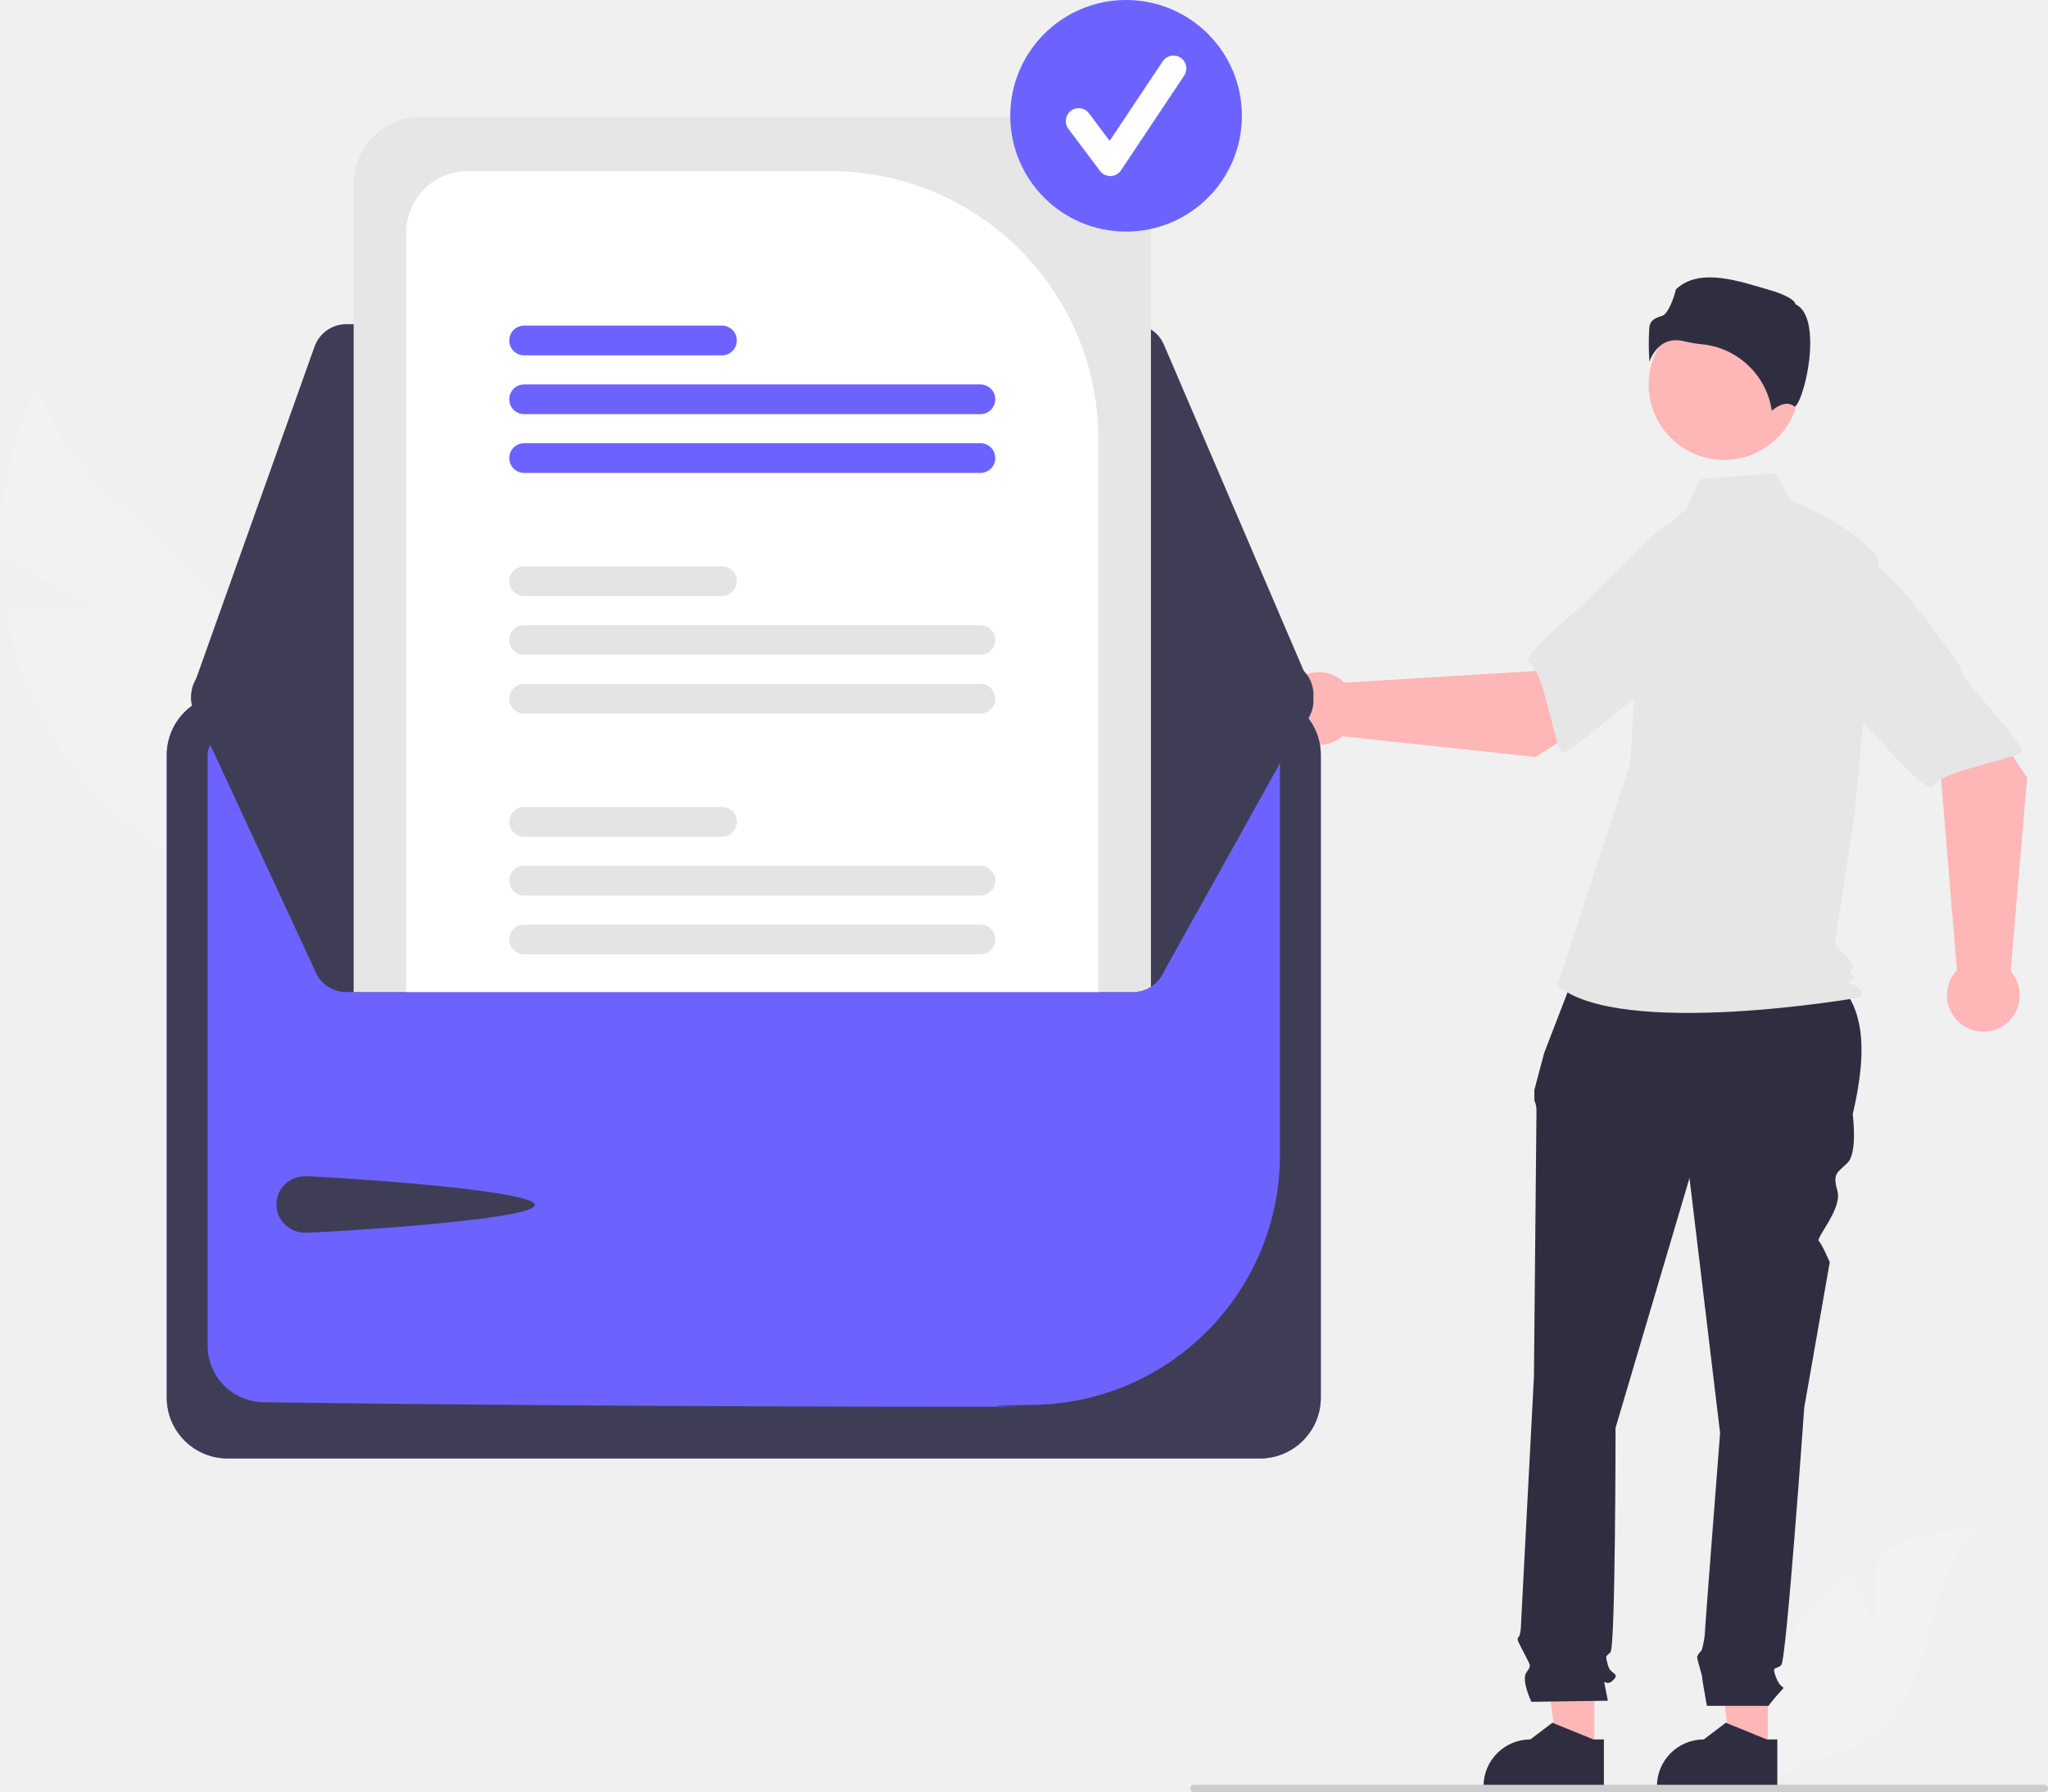
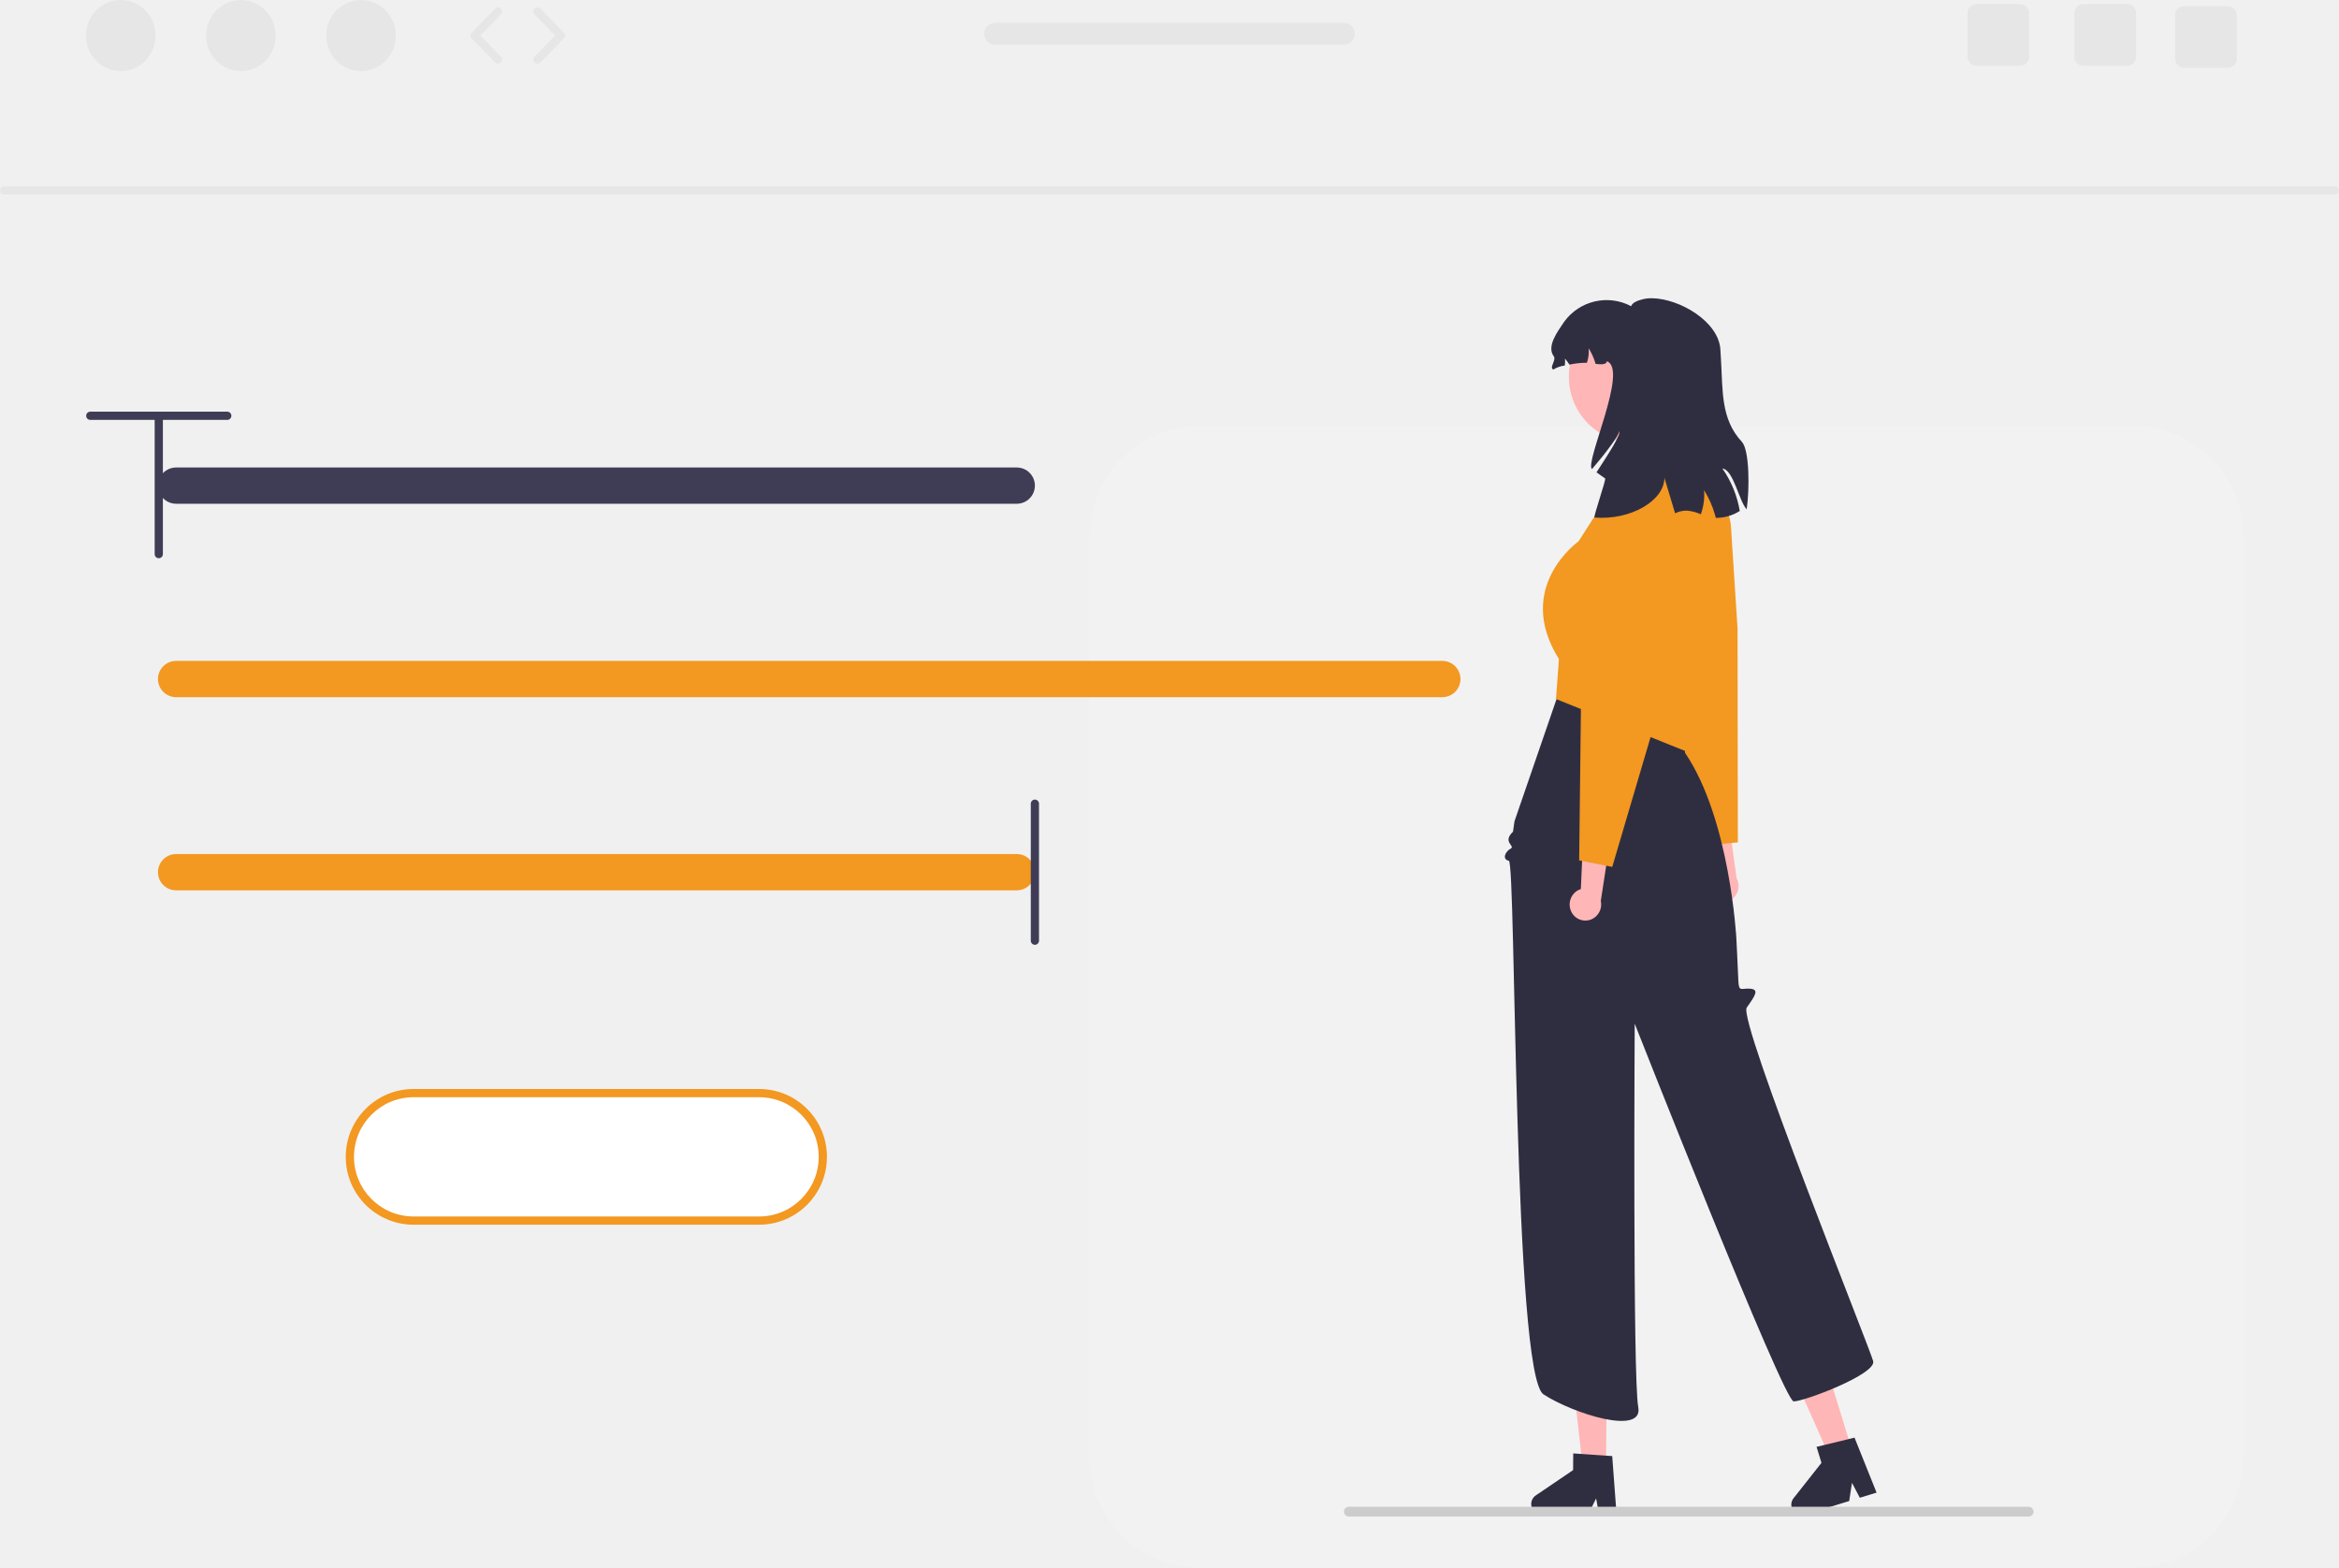
- <svg xmlns="http://www.w3.org/2000/svg" data-name="Layer 1" width="674.818" height="590.599" viewBox="0 0 674.818 590.599">
-   <path d="M295.152,355.959l-32.538-18.327a120.491,120.491,0,0,1,12.684-56.569c7.502,34.049,46.981,50.248,65.197,79.977a72.476,72.476,0,0,1,5.884,62.544l2.14,26.399a121.447,121.447,0,0,1-76.249-67.278,117.31,117.31,0,0,1-8.138-28.282C279.302,356.037,295.152,355.959,295.152,355.959Z" transform="translate(-262.5909 -154.7007)" fill="#f2f2f2" />
-   <path d="M880.078,689.371l.998-22.434a72.455,72.455,0,0,1,33.796-8.555c-16.231,13.27-14.203,38.851-25.208,56.697a43.582,43.582,0,0,1-31.959,20.14l-13.583,8.316A73.03,73.03,0,0,1,859.514,684.356a70.543,70.543,0,0,1,12.964-12.046C875.732,680.888,880.078,689.371,880.078,689.371Z" transform="translate(-262.5909 -154.7007)" fill="#f2f2f2" />
-   <polygon points="582.489 577.289 570.189 577.288 564.338 529.848 582.491 529.849 582.489 577.289" fill="#ffb6b6" />
-   <path d="M848.216,743.912l-39.658-.001v-.502a15.437,15.437,0,0,1,15.436-15.436h.001l7.244-5.496,13.516,5.497,3.462 0Z" transform="translate(-262.5909 -154.7007)" fill="#2f2e41" />
-   <polygon points="525.348 577.289 513.049 577.288 507.198 529.848 525.351 529.849 525.348 577.289" fill="#ffb6b6" />
-   <path d="M791.076,743.912l-39.658-.001v-.502a15.437,15.437,0,0,1,15.436-15.436h.001l7.244-5.496,13.516,5.497,3.462 0Z" transform="translate(-262.5909 -154.7007)" fill="#2f2e41" />
-   <path d="M782.615,472.631l80,2c15.194,8.252,15.424,26.114,10.446,47.32,0,0,1.681,12.604-1.681,15.966s-5.042,3.361-3.361,9.243-7.199,15.489-6.12,16.568,3.599,6.961,3.599,6.961l-8.403,47.897s-5.882,83.19-7.563,84.87-3.361,0-1.681,4.201,3.361,2.521,1.681,4.201a61.888,61.888,0,0,0-4.201,5.042h-20.316s-1.532-8.403-1.532-9.243-1.681-5.882-1.681-6.722,1.485-2.326,1.485-2.326a27.645,27.645,0,0,0,1.035-5.237c0-1.681,5.042-66.384,5.042-66.384l-10.084-84.03-24.369,82.349s0,72.266-1.681,73.946-1.681.84-.84,4.201,4.201,2.521,1.681,5.042-3.361-1.681-2.521,2.521l.84,4.202-25.209.361s-3.361-7.083-1.681-9.604,1.58-1.833-.471-5.958-2.891-4.966-2.05-5.806.84-5.31.84-5.31l4.201-80.401s.84-84.87.84-87.391a8.382,8.382,0,0,0-.698-3.78v-3.422l3.219-12.125Z" transform="translate(-262.5909 -154.7007)" fill="#2f2e41" />
-   <circle cx="568.082" cy="126.726" r="24.856" fill="#ffb6b6" />
-   <path d="M818.244,322.712c-5.355,3.184-8.558,9.033-10.397,14.985a142.008,142.008,0,0,0-6.102,33.929l-1.942,34.475-24.055,73.408c20.847,17.64,99.209,4.009,99.209,4.009s2.405-.802,0-3.207-4.747-.274-2.342-2.68.747.274-.055-2.131,0-.802.802-1.604-6.207-8.018-6.207-8.018L873.57,423.741l8.018-84.993c-9.622-12.027-28.973-19.117-28.973-19.117l-5-9-25,2Z" transform="translate(-262.5909 -154.7007)" fill="#e6e6e6" />
-   <path d="M814.835,266.839a11.746,11.746,0,0,1,2.85.374,40.565,40.565,0,0,0,5.579.936,25.852,25.852,0,0,1,23.148,21.928c1.444-1.259,4.731-3.576,7.425-1.423h0c.041.034.065.052.16.007,1.789-.849,4.965-11.295,5.061-20.493.051-4.882-.718-11.116-4.666-13.09l-.208-.104-.055-.226c-.264-1.098-3.211-2.973-8.333-4.432-9.309-2.651-23.184-7.816-30.998-.215-.591,2.562-2.515,8.046-4.458,8.668-2.152.688-4.01,1.282-4.303,3.921a80.91,80.91,0,0,0,.053,11.279,11.519,11.519,0,0,1,4.092-5.749A8.111,8.111,0,0,1,814.835,266.839Z" transform="translate(-262.5909 -154.7007)" fill="#2f2e41" />
-   <path d="M768.57,404.182l40.603-26.003-20.451-27.185-20.194,24.84-62.919,3.859a11.991,11.991,0,1,0-.671,17.671Z" transform="translate(-262.5909 -154.7007)" fill="#ffb6b6" />
-   <path d="M846.858,341.883c2.357,14.262-42.146,41.495-42.146,41.495-.001-3.347-26.562,21.923-27.761,19.147-3.407-7.89-5.803-26.579-10.564-29.57-2.723-1.711,16.399-17.781,16.399-17.781s10.01-10.084,23.145-22.803a30.644,30.644,0,0,1,28.382-8.296S844.502,327.622,846.858,341.883Z" transform="translate(-262.5909 -154.7007)" fill="#e6e6e6" />
-   <path d="M930.548,411.008l-26.857-40.043-26.746,21.022,25.262,19.663,5.19,62.823a11.991,11.991,0,1,0,17.681.297Z" transform="translate(-262.5909 -154.7007)" fill="#ffb6b6" />
-   <path d="M866.605,334.056c14.209-2.658,42.378,41.258,42.378,41.258-3.347.072,22.481,26.092,19.731,27.349-7.816,3.574-26.45,6.365-29.34,11.188-1.653,2.759-18.124-16.019-18.124-16.019s-10.294-9.794-23.288-22.657a30.644,30.644,0,0,1-8.895-28.2S852.397,336.714,866.605,334.056Z" transform="translate(-262.5909 -154.7007)" fill="#e6e6e6" />
-   <path d="M937.409,744.109a1.186,1.186,0,0,1-1.19,1.19h-280.29a1.19,1.19,0,1,1,0-2.38h280.29A1.187,1.187,0,0,1,937.409,744.109Z" transform="translate(-262.5909 -154.7007)" fill="#ccc" />
-   <path d="M677.753,383.493H337.583a20.068,20.068,0,0,0-20.046,20.046V615.327a20.069,20.069,0,0,0,20.046,20.046H677.752a20.069,20.069,0,0,0,20.046-20.046V403.539A20.068,20.068,0,0,0,677.753,383.493Z" transform="translate(-262.5909 -154.7007)" fill="#6c63ff" />
-   <path d="M677.753,383.493H337.583a20.068,20.068,0,0,0-20.046,20.046V615.327a20.069,20.069,0,0,0,20.046,20.046H677.752a20.069,20.069,0,0,0,20.046-20.046V403.539A20.068,20.068,0,0,0,677.753,383.493Zm6.578,152.13A82.406,82.406,0,0,1,603.313,617.707c-34.516.449,19.098.625-22.532.625-95.193,0-194.452-.91-231.487-1.499A18.675,18.675,0,0,1,331.004,598.233V403.554a6.601,6.601,0,0,1,6.577-6.593H677.739a6.6,6.6,0,0,1,6.592,6.576Z" transform="translate(-262.5909 -154.7007)" fill="#3f3d56" />
-   <path d="M635.878,261.538H376.704a11.139,11.139,0,0,0-10.471,7.384l-40.028,112.3a11.117,11.117,0,0,0,10.455,14.849l347.595.617h.015a11.116,11.116,0,0,0,10.217-15.495l-.606.259.606-.259-48.393-112.917A11.103,11.103,0,0,0,635.878,261.538Z" transform="translate(-262.5909 -154.7007)" fill="#3f3d56" />
-   <path d="M695.389,383.631a11.146,11.146,0,0,1-.9,4.38l-48.39,86.92a11.147,11.147,0,0,1-10.22,6.73h-259.17a11.147,11.147,0,0,1-10.48-7.38l-40.02-86.3a11.109,11.109,0,0,1,6.74-14.2,10.937,10.937,0,0,1,3.71-.65l42.46-.08,17.33-.03,228.04-.4,17.34-.03,42.43-.08h.01A11.122,11.122,0,0,1,695.389,383.631Z" transform="translate(-262.5909 -154.7007)" fill="#3f3d56" />
-   <path d="M363.084,542.358c5.139,0,75.714,4.313,75.714,9.453s-70.575,9.159-75.714,9.159a9.306,9.306,0,1,1,0-18.611Z" transform="translate(-262.5909 -154.7007)" fill="#3f3d56" />
-   <path d="M619.739,193.221h-218.53a22.116,22.116,0,0,0-22.09,22.09v266.35h256.76a10.977,10.977,0,0,0,5.95-1.73v-264.62A22.116,22.116,0,0,0,619.739,193.221Z" transform="translate(-262.5909 -154.7007)" fill="#e6e6e6" />
-   <path d="M536.329,211.131h-119.76a20.14,20.14,0,0,0-20.12,20.11v250.42h228.04v-182.37A88.262,88.262,0,0,0,536.329,211.131Z" transform="translate(-262.5909 -154.7007)" fill="#fff" />
-   <path d="M585.639,459.421h-150.34a4.9,4.9,0,1,0,0,9.8h150.34a4.9,4.9,0,1,0,0-9.8Z" transform="translate(-262.5909 -154.7007)" fill="#e4e4e4" />
-   <path d="M585.639,440.041h-150.34a4.905,4.905,0,0,0,0,9.81h150.34a4.905,4.905,0,1,0,0-9.81Z" transform="translate(-262.5909 -154.7007)" fill="#e4e4e4" />
-   <path d="M500.468,420.671h-65.17a4.9,4.9,0,1,0,0,9.8h65.17a4.9,4.9,0,1,0,0-9.8Z" transform="translate(-262.5909 -154.7007)" fill="#e4e4e4" />
-   <path d="M585.639,380.091h-150.34a4.905,4.905,0,0,0,0,9.81h150.34a4.905,4.905,0,1,0,0-9.81Z" transform="translate(-262.5909 -154.7007)" fill="#e4e4e4" />
-   <path d="M585.639,360.721h-150.34a4.9,4.9,0,1,0,0,9.8h150.34a4.9,4.9,0,1,0,0-9.8Z" transform="translate(-262.5909 -154.7007)" fill="#e4e4e4" />
-   <path d="M500.468,341.341h-65.17a4.905,4.905,0,0,0,0,9.81h65.17a4.905,4.905,0,1,0,0-9.81Z" transform="translate(-262.5909 -154.7007)" fill="#e4e4e4" />
-   <path d="M585.639,300.761h-150.34a4.905,4.905,0,0,0,0,9.81h150.34a4.905,4.905,0,1,0,0-9.81Z" transform="translate(-262.5909 -154.7007)" fill="#6c63ff" />
-   <path d="M585.639,281.391h-150.34a4.905,4.905,0,0,0,0,9.81h150.34a4.905,4.905,0,1,0,0-9.81Z" transform="translate(-262.5909 -154.7007)" fill="#6c63ff" />
-   <path d="M500.468,262.011h-65.17a4.905,4.905,0,0,0,0,9.81h65.17a4.905,4.905,0,1,0,0-9.81Z" transform="translate(-262.5909 -154.7007)" fill="#6c63ff" />
-   <circle cx="371.045" cy="38.163" r="38.163" fill="#6c63ff" />
-   <path d="M628.429,212.725a4.244,4.244,0,0,1-3.396-1.698l-10.411-13.882a4.245,4.245,0,1,1,6.792-5.094l6.811,9.081,17.494-26.241a4.245,4.245,0,1,1,7.064,4.71L631.962,210.835a4.247,4.247,0,0,1-3.414,1.889C628.508,212.725,628.469,212.725,628.429,212.725Z" transform="translate(-262.5909 -154.7007)" fill="#fff" />
+ <svg xmlns="http://www.w3.org/2000/svg" data-name="Layer 1" width="568.73" height="381.18" viewBox="0 0 568.73 381.18">
+   <path d="M883.025,306.463H316.295a1,1,0,0,1,0-2H883.025a1,1,0,0,1,0,2Z" transform="translate(-315.2946 -259.1524)" fill="#e6e6e6" />
+   <ellipse cx="29.355" cy="8.645" rx="8.457" ry="8.645" fill="#e6e6e6" />
+   <ellipse cx="58.569" cy="8.645" rx="8.457" ry="8.645" fill="#e6e6e6" />
+   <ellipse cx="87.782" cy="8.645" rx="8.457" ry="8.645" fill="#e6e6e6" />
+   <path d="M436.388,274.63a.997.997,0,0,1-.715-.301l-5.706-5.833a1.0 1,0,0,1,0-1.398l5.706-5.833a1,1,0,0,1,1.43,1.398l-5.022,5.133,5.022,5.134a1,1,0,0,1-.715,1.699Z" transform="translate(-315.2946 -259.1524)" fill="#e6e6e6" />
+   <path d="M445.977,274.63a1,1,0,0,1-.715-1.699l5.021-5.134-5.021-5.133a1,1,0,0,1,1.43-1.398l5.706,5.833a1.0 1,0,0,1,0,1.398l-5.706,5.833A.997.997,0,0,1,445.977,274.63Z" transform="translate(-315.2946 -259.1524)" fill="#e6e6e6" />
+   <path d="M832.487,260.153h-10.61a2.189,2.189,0,0,0-2.19,2.19v10.62a2.189,2.189,0,0,0,2.19,2.19h10.61a2.198,2.198,0,0,0,2.2-2.19v-10.62A2.198,2.198,0,0,0,832.487,260.153Z" transform="translate(-315.2946 -259.1524)" fill="#e6e6e6" />
+   <path d="M806.487,260.153h-10.61a2.189,2.189,0,0,0-2.19,2.19v10.62a2.189,2.189,0,0,0,2.19,2.19h10.61a2.198,2.198,0,0,0,2.2-2.19v-10.62A2.198,2.198,0,0,0,806.487,260.153Z" transform="translate(-315.2946 -259.1524)" fill="#e6e6e6" />
+   <path d="M856.987,260.653h-10.61a2.189,2.189,0,0,0-2.19,2.19v10.62a2.189,2.189,0,0,0,2.19,2.19h10.61a2.198,2.198,0,0,0,2.2-2.19v-10.62A2.198,2.198,0,0,0,856.987,260.653Z" transform="translate(-315.2946 -259.1524)" fill="#e6e6e6" />
+   <path d="M642.065,264.693h-84.81a2.67,2.67,0,1,0,0,5.34h84.81a2.67,2.67,0,0,0,0-5.34Z" transform="translate(-315.2946 -259.1524)" fill="#e6e6e6" />
+   <path d="M499.865,524.953h-84a15.5,15.5,0,1,0,0,31h84a15.5,15.5,0,0,0,0-31Z" transform="translate(-315.2946 -259.1524)" fill="#fff" />
+   <path d="M499.865,556.953h-84a16.5,16.5,0,0,1,0-33h84a16.5,16.5,0,0,1,0,33Zm-84-31a14.5,14.5,0,0,0,0,29h84a14.5,14.5,0,0,0,0-29Z" transform="translate(-315.2946 -259.1524)" fill="#f39820" />
+   <rect x="264.928" y="103.589" width="280.481" height="277.59" rx="26.744" fill="#f2f2f2" />
+   <path d="M731.403,477.235a3.971,3.971,0,0,1,.171-5.536,3.808,3.808,0,0,1,.494-.391l-3.347-13.442,6.223-4.098,2.593,18.91a3.96,3.96,0,0,1-.708,4.782,3.789,3.789,0,0,1-5.357-.149Q731.438,477.274,731.403,477.235Z" transform="translate(-315.2946 -259.1524)" fill="#ffb6b6" />
+   <path d="M737.854,463.983l-8.163.758-12.121-42.633c-.035-.118-3.624-12.091-7.25-13.964-1.35-.697-1.845-1.114-1.826-1.537.02-.437.569-.659,1.327-.966a8.532,8.532,0,0,0,2.139-1.128c1.654-1.307.927-2.567-.08-4.31-.195-.338-.398-.69-.593-1.058-.574-1.086.068-5.702,1.906-13.719a11.63,11.63,0,0,1,10.32-9.001h0a11.656,11.656,0,0,1,12.673,10.859l1.594,24.689Z" transform="translate(-315.2946 -259.1524)" fill="#f39820" />
+   <polygon points="390.503 356.676 384.825 356.629 382.311 334.216 390.692 334.287 390.503 356.676" fill="#ffb6b6" />
+   <path d="M687.61,624.858a2.542,2.542,0,0,0,2.517,2.561l11.29.094,1.976-4.006.726,4.027,4.26.039-1.076-14.361-1.482-.099-6.045-.417-1.95-.131-.034,4.063-9.069,6.151A2.538,2.538,0,0,0,687.61,624.858Z" transform="translate(-315.2946 -259.1524)" fill="#2f2e41" />
+   <polygon points="450.286 352.528 444.859 354.196 435.697 333.588 443.708 331.126 450.286 352.528" fill="#ffb6b6" />
+   <path d="M750.967,625.778a2.542,2.542,0,0,0,3.173,1.682l10.791-3.318.675-4.416,1.907,3.62,4.073-1.249-5.361-13.367-1.443.353-5.889,1.427-1.899.464,1.194,3.884-6.789,8.602A2.538,2.538,0,0,0,750.967,625.778Z" transform="translate(-315.2946 -259.1524)" fill="#2f2e41" />
+   <path d="M694.376,427.374l-10.836,31.491-.358,2.52c-2.73,2.592.7,3.446-.586,4.13s-2.151,2.6-.418,2.943,1.054,124.987,8.424,129.756,24.385,10.064,23.031,3.081-.858-93.223-.858-93.223,36.179,91.819,38.652,91.848,20.15-6.611,19.332-9.794-32.924-82.895-30.744-85.961,3.009-4.398.86-4.599-2.784.978-2.9-1.996-.487-10.308-.487-10.308-1.557-29.004-12.458-45.028l-.93-9.521Z" transform="translate(-315.2946 -259.1524)" fill="#2f2e41" />
+   <path d="M721.448,367.25l-14.37,2.046-.867,10.405-7.091,11.092s-15.762,11.092-4.769,28.615l-.713,9.718L729.189,443.434l3.421-62.332Z" transform="translate(-315.2946 -259.1524)" fill="#f39820" />
+   <path d="M697.355,480.829a3.971,3.971,0,0,1,1.739-5.258,3.809,3.809,0,0,1,.585-.234l.616-13.839,7.132-2.158-2.894,18.866a3.96,3.96,0,0,1-2.039,4.383,3.789,3.789,0,0,1-5.093-1.667Q697.378,480.876,697.355,480.829Z" transform="translate(-315.2946 -259.1524)" fill="#ffb6b6" />
+   <path d="M707.311,469.959l-8.041-1.596.51-44.32c0-.123-.035-12.622-2.978-15.45-1.096-1.053-1.452-1.593-1.313-1.993.144-.413.733-.47,1.547-.548a8.533,8.533,0,0,0,2.372-.473c1.958-.783,1.619-2.197,1.15-4.154-.091-.38-.186-.775-.267-1.183-.241-1.205,1.687-5.447,5.731-12.609a11.63,11.63,0,0,1,12.454-5.693h0a11.656,11.656,0,0,1,9.06,14.016l-5.496,24.122Z" transform="translate(-315.2946 -259.1524)" fill="#f39820" />
+   <circle cx="397.526" cy="91.662" r="16.057" fill="#ffb6b6" />
+   <path d="M734.1,373.08a25.353,25.353,0,0,1,4.22,10.32,10.659,10.659,0,0,1-5.82,1.68c-.07-.27-.14-.54-.22-.81a23.172,23.172,0,0,0-2.64-5.93,13.959,13.959,0,0,1-.79,5.86,10.284,10.284,0,0,0-3.45-.89,6.268,6.268,0,0,0-2.8.66c-1.01-3.35-1.94-6.43-2.6-8.64-.02,5.54-8.14,10.37-17,9.67-.32-.2,2.89-9.31,2.58-9.52-.71-.47-1.4-.98-2.09-1.48,2.9-4.48,6.05-9.28,5.51-10,.04.89-3.14,5.17-6.6,9.21-1.92-1.41,8.99-24.35,3.6-26.21-.09.81-1.28.81-2.73.64a14.796,14.796,0,0,0-1.69-3.79,8.902,8.902,0,0,1-.42,3.51,20.442,20.442,0,0,0-4.26.45,13.65,13.65,0,0,0-1.07-1.46,8.692,8.692,0,0,1-.05,1.69A6.751,6.751,0,0,0,693,349c-1.12-.41.79-2.26.09-3.22-1.78-2.4.86-5.9,2.53-8.38a12.734,12.734,0,0,1,16.29-3.79c.24-.83,1.47-1.38,3.05-1.75a8.274,8.274,0,0,1,2.04-.19c6.8.12,16.24,5.73,16.61,12.52.03.68.08,1.42.13,2.21.48,7.6-.11,14.61,5.08,20.17,1.88,2.01,1.9,11.53,1.18,16.43C738.13,381.03,736.8,373.37,734.1,373.08Z" transform="translate(-315.2946 -259.1524)" fill="#2f2e41" />
+   <path d="M642.082,626.728a1.186,1.186,0,0,0,1.19,1.19h165.29a1.19,1.19,0,0,0,0-2.38h-165.29A1.187,1.187,0,0,0,642.082,626.728Z" transform="translate(-315.2946 -259.1524)" fill="#ccc" />
+   <path d="M562.523,381.644H358.117a4.408,4.408,0,1,1,0-8.816H562.523a4.408,4.408,0,0,1,0,8.816Z" transform="translate(-315.2946 -259.1524)" fill="#3f3d56" />
+   <path d="M562.523,475.644H358.117a4.408,4.408,0,1,1,0-8.816H562.523a4.408,4.408,0,0,1,0,8.816Z" transform="translate(-315.2946 -259.1524)" fill="#f39820" />
+   <path d="M665.997,428.675H358.117a4.408,4.408,0,1,1,0-8.816H665.997a4.408,4.408,0,0,1,0,8.816Z" transform="translate(-315.2946 -259.1524)" fill="#f39820" />
+   <path d="M566.931,488.89a1,1,0,0,1-1-1V454.583a1,1,0,0,1,2,0v33.307A1,1,0,0,1,566.931,488.89Z" transform="translate(-315.2946 -259.1524)" fill="#3f3d56" />
+   <path d="M336.248,360.252a1,1,0,0,1,1-1H370.554a1,1,0,0,1,0,2H337.248A1,1,0,0,1,336.248,360.252Z" transform="translate(-315.2946 -259.1524)" fill="#3f3d56" />
+   <path d="M353.901,394.89a1,1,0,0,1-1-1V360.583a1,1,0,0,1,2,0v33.307A1,1,0,0,1,353.901,394.89Z" transform="translate(-315.2946 -259.1524)" fill="#3f3d56" />
</svg>
